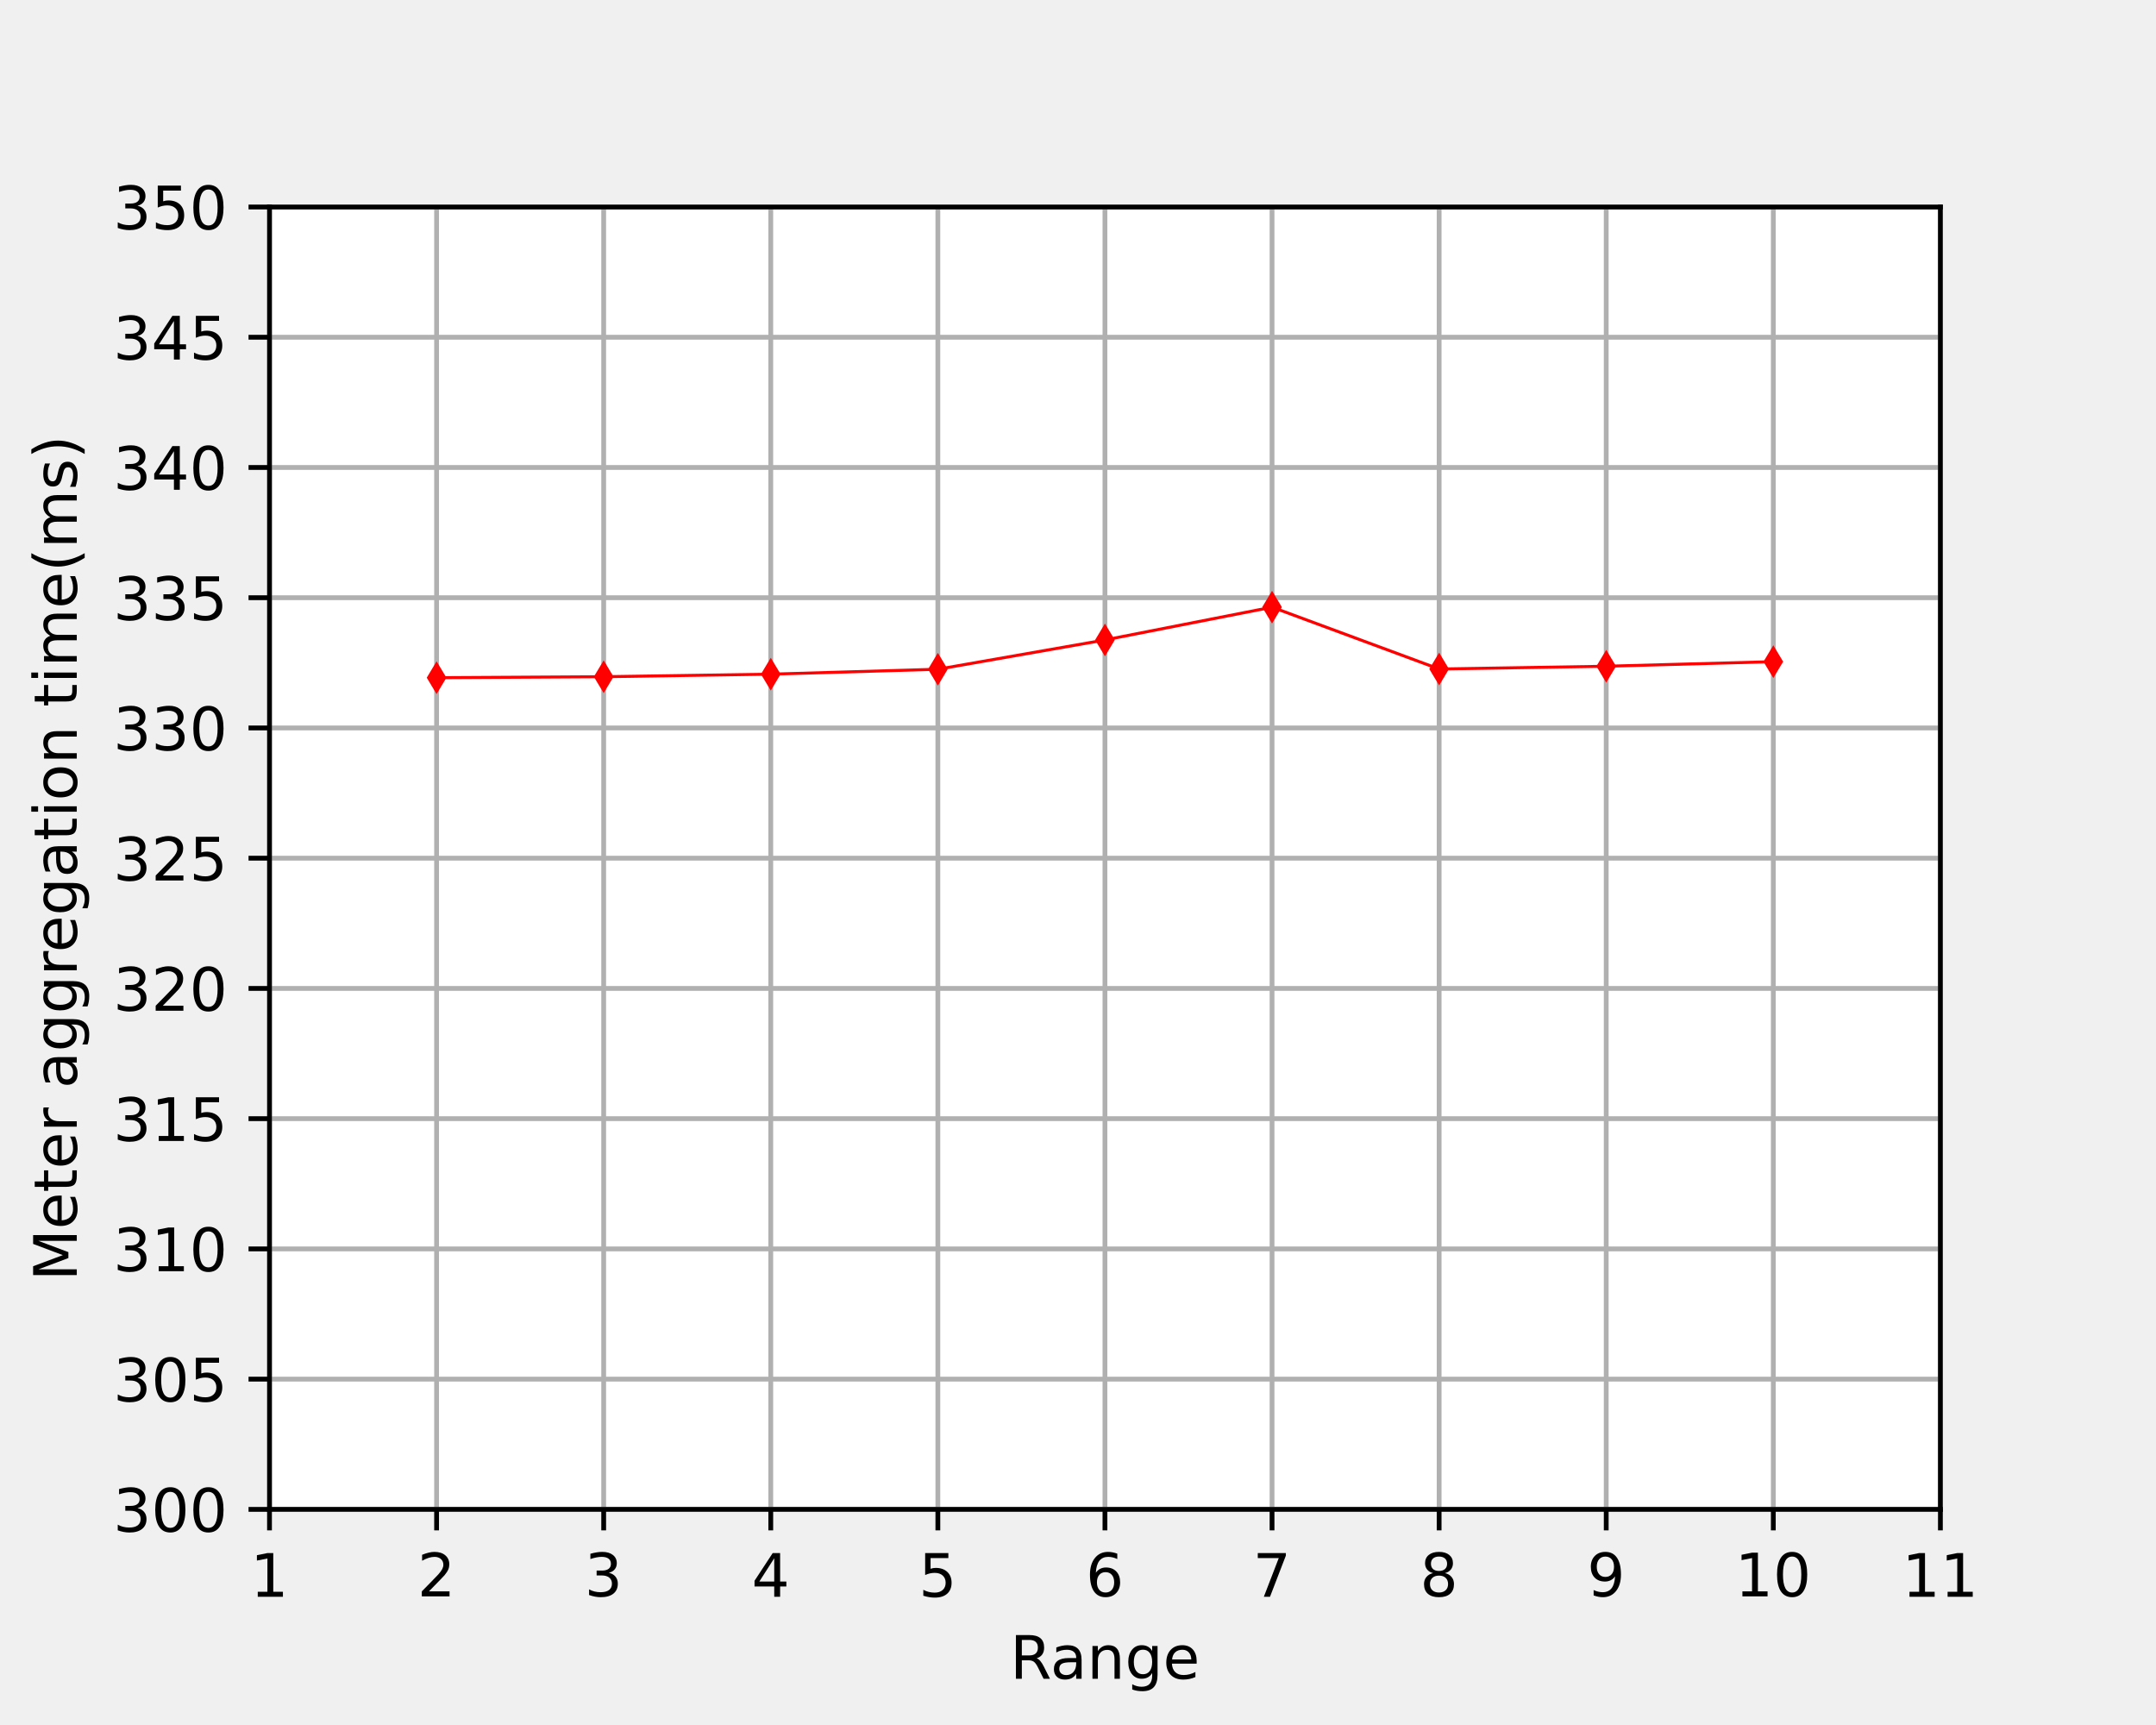
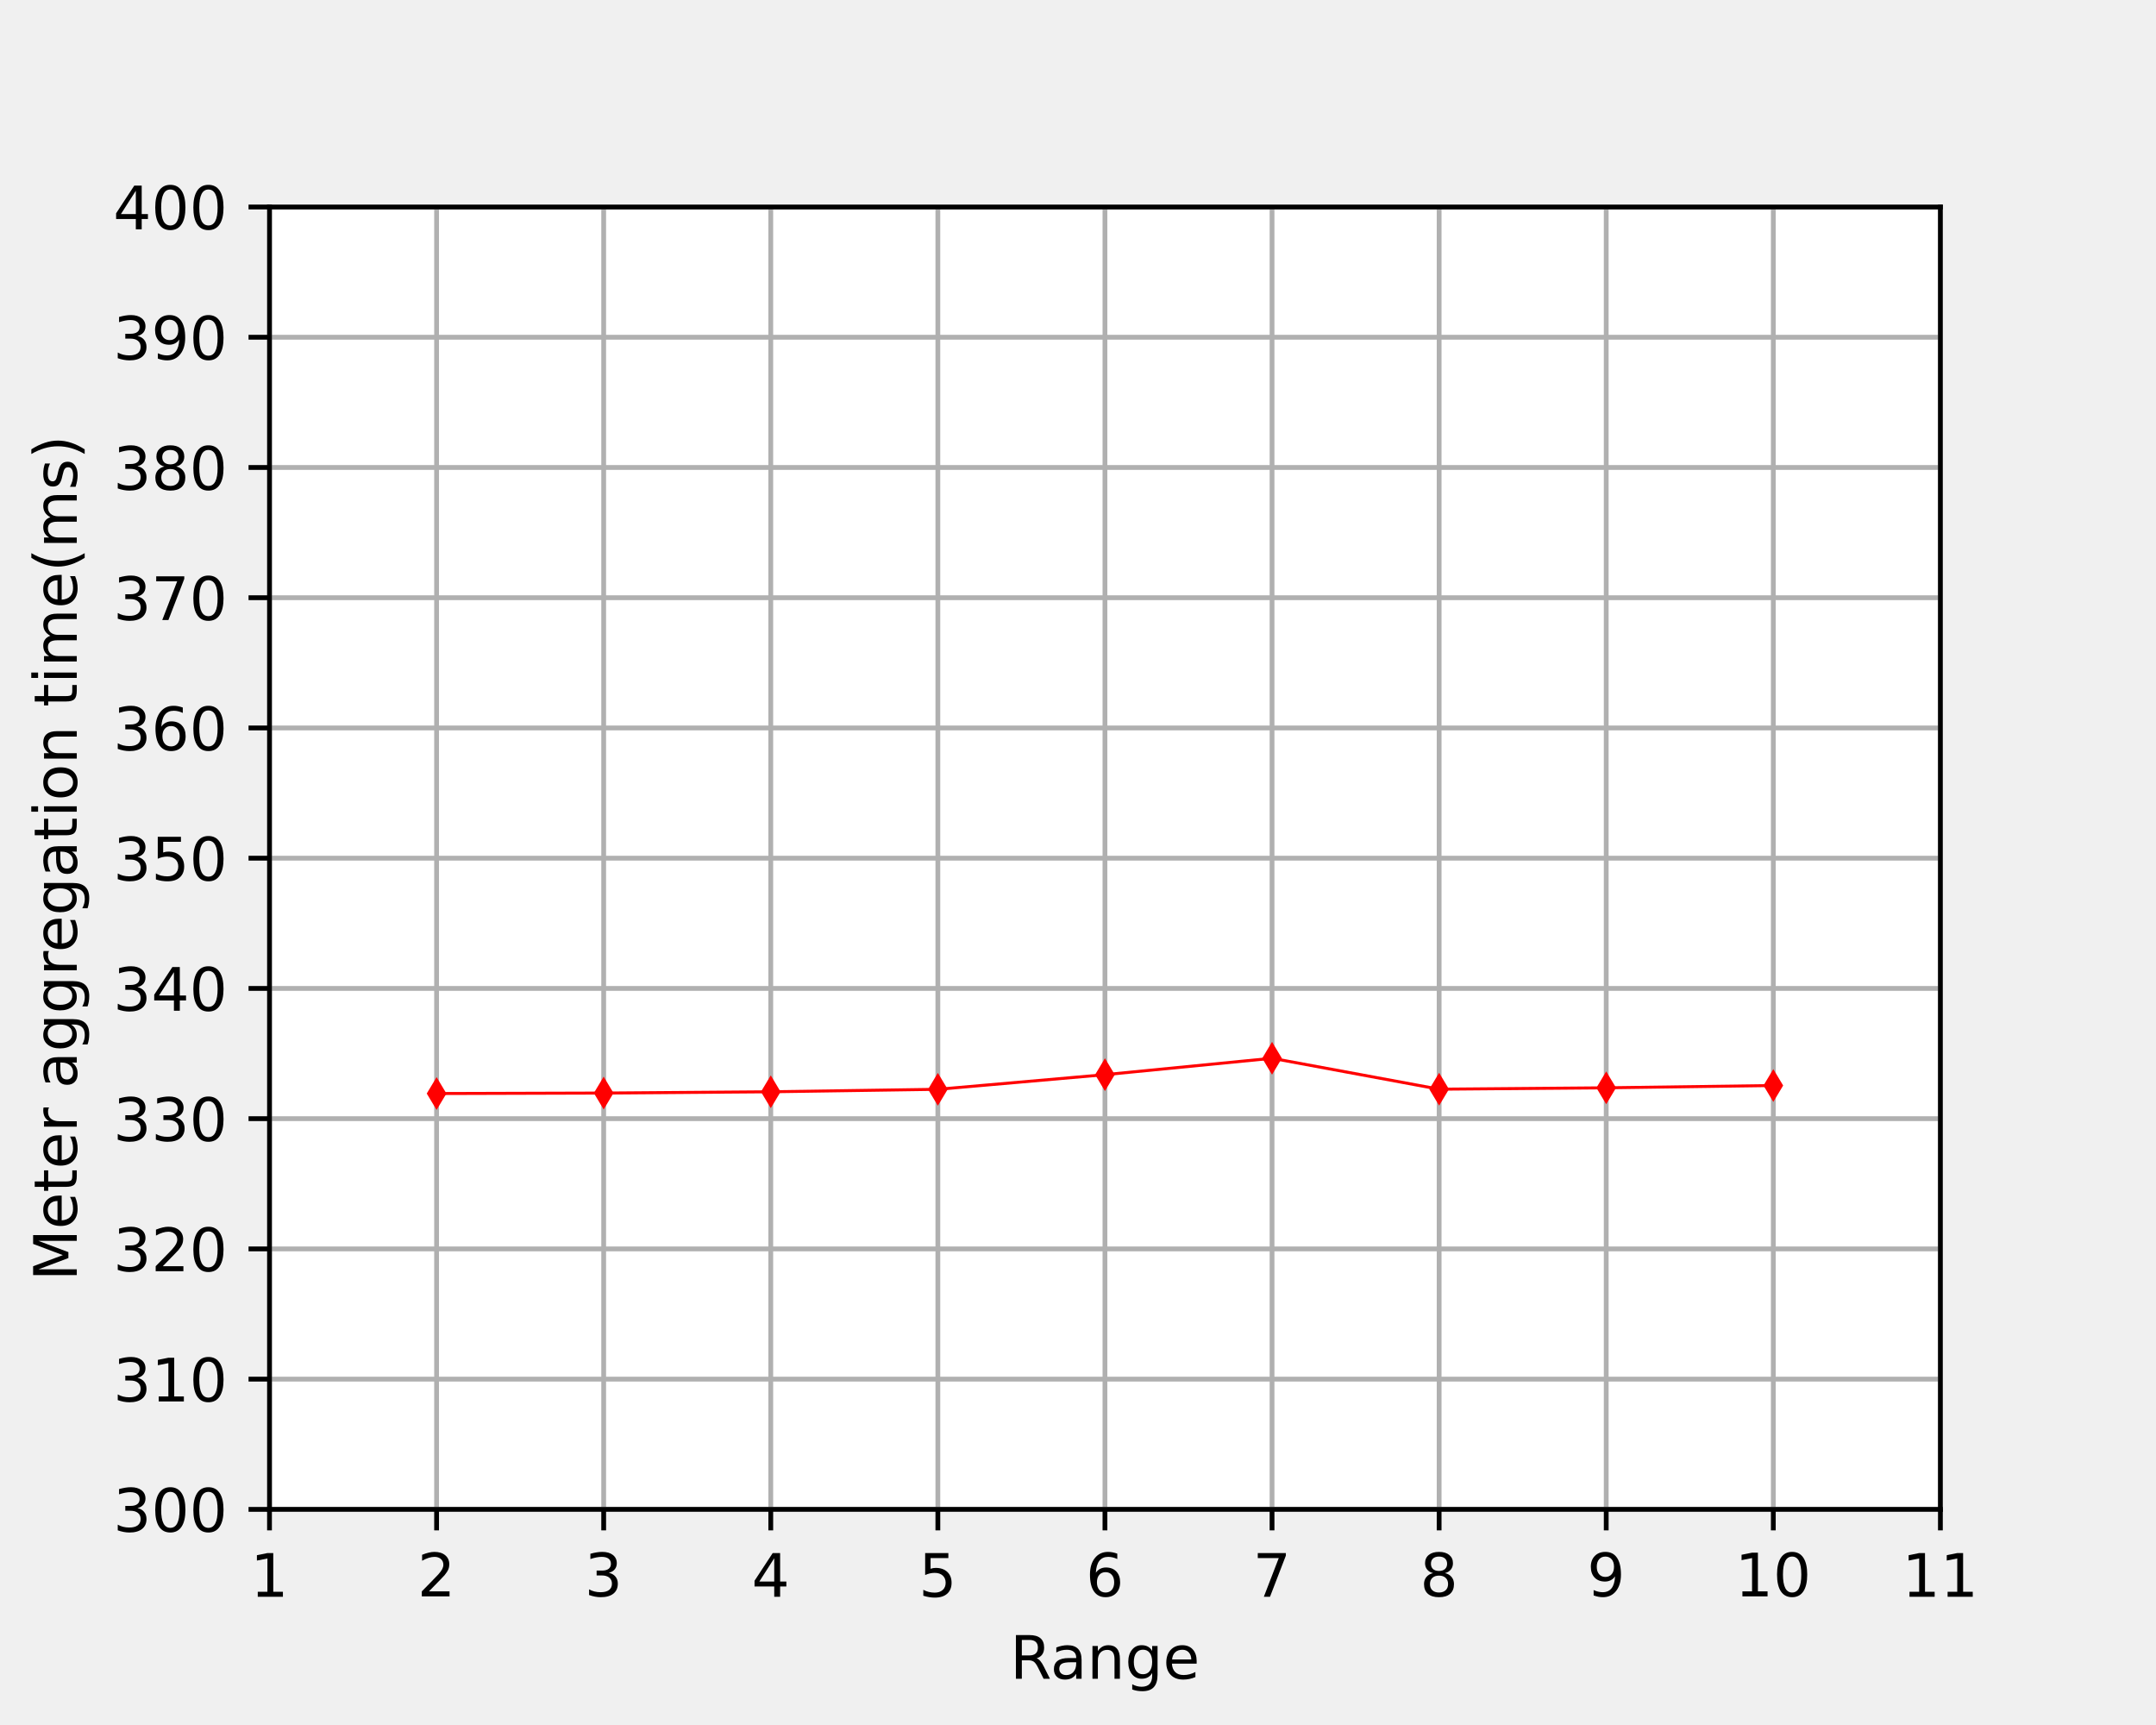
<svg xmlns="http://www.w3.org/2000/svg" xmlns:xlink="http://www.w3.org/1999/xlink" height="288pt" version="1.1" viewBox="0 0 360 288" width="360pt">
  <defs>
    <style type="text/css">*{stroke-linecap:butt;stroke-linejoin:round;}</style>
  </defs>
  <g id="figure_1">
    <g id="patch_1">
      <path d="M 0 288  L 360 288  L 360 0  L 0 0  z " style="fill:none;" />
    </g>
    <g id="axes_1">
      <g id="patch_2">
        <path d="M 45 252  L 324 252  L 324 34.56  L 45 34.56  z " style="fill:#ffffff;" />
      </g>
      <g id="matplotlib.axis_1">
        <g id="xtick_1">
          <g id="line2d_1">
-             <path clip-path="url(#pecd91755e5)" d="M 45 252  L 45 34.56  " style="fill:none;stroke:#b0b0b0;stroke-linecap:square;stroke-width:0.8;" />
+             <path clip-path="url(#pb8ba0fca12)" d="M 45 252  L 45 34.56  " style="fill:none;stroke:#b0b0b0;stroke-linecap:square;stroke-width:0.8;" />
          </g>
          <g id="line2d_2">
            <defs>
-               <path d="M 0 0  L 0 3.5  " id="m12fd5a6b26" style="stroke:#000000;stroke-width:0.8;" />
+               <path d="M 0 0  L 0 3.5  " id="mf89d93a6fb" style="stroke:#000000;stroke-width:0.8;" />
            </defs>
            <g>
-               <use style="stroke:#000000;stroke-width:0.8;" x="45" xlink:href="#m12fd5a6b26" y="252" />
+               <use style="stroke:#000000;stroke-width:0.8;" x="45" xlink:href="#mf89d93a6fb" y="252" />
            </g>
          </g>
          <g id="text_1">
            <g transform="translate(41.8 266.5984)scale(0.1 -0.1)">
              <defs>
                <path d="M 12.406 8.297  L 28.516 8.297  L 28.516 63.922  L 10.984 60.406  L 10.984 69.391  L 28.422 72.906  L 38.281 72.906  L 38.281 8.297  L 54.391 8.297  L 54.391 0  L 12.406 0  z " id="DejaVuSans-49" />
              </defs>
              <use transform="translate(0 0.09375)" xlink:href="#DejaVuSans-49" />
            </g>
          </g>
        </g>
        <g id="xtick_2">
          <g id="line2d_3">
-             <path clip-path="url(#pecd91755e5)" d="M 72.9 252  L 72.9 34.56  " style="fill:none;stroke:#b0b0b0;stroke-linecap:square;stroke-width:0.8;" />
+             <path clip-path="url(#pb8ba0fca12)" d="M 72.9 252  L 72.9 34.56  " style="fill:none;stroke:#b0b0b0;stroke-linecap:square;stroke-width:0.8;" />
          </g>
          <g id="line2d_4">
            <g>
-               <use style="stroke:#000000;stroke-width:0.8;" x="72.9" xlink:href="#m12fd5a6b26" y="252" />
+               <use style="stroke:#000000;stroke-width:0.8;" x="72.9" xlink:href="#mf89d93a6fb" y="252" />
            </g>
          </g>
          <g id="text_2">
            <g transform="translate(69.7 266.5984)scale(0.1 -0.1)">
              <defs>
                <path d="M 19.188 8.297  L 53.609 8.297  L 53.609 0  L 7.328 0  L 7.328 8.297  Q 12.938 14.109 22.625 23.891  Q 32.328 33.688 34.812 36.531  Q 39.547 41.844 41.422 45.531  Q 43.312 49.219 43.312 52.781  Q 43.312 58.594 39.234 62.25  Q 35.156 65.922 28.609 65.922  Q 23.969 65.922 18.812 64.312  Q 13.672 62.703 7.812 59.422  L 7.812 69.391  Q 13.766 71.781 18.938 73  Q 24.125 74.219 28.422 74.219  Q 39.75 74.219 46.484 68.547  Q 53.219 62.891 53.219 53.422  Q 53.219 48.922 51.531 44.891  Q 49.859 40.875 45.406 35.406  Q 44.188 33.984 37.641 27.219  Q 31.109 20.453 19.188 8.297  z " id="DejaVuSans-50" />
              </defs>
              <use transform="translate(0 0.78125)" xlink:href="#DejaVuSans-50" />
            </g>
          </g>
        </g>
        <g id="xtick_3">
          <g id="line2d_5">
-             <path clip-path="url(#pecd91755e5)" d="M 100.8 252  L 100.8 34.56  " style="fill:none;stroke:#b0b0b0;stroke-linecap:square;stroke-width:0.8;" />
+             <path clip-path="url(#pb8ba0fca12)" d="M 100.8 252  L 100.8 34.56  " style="fill:none;stroke:#b0b0b0;stroke-linecap:square;stroke-width:0.8;" />
          </g>
          <g id="line2d_6">
            <g>
-               <use style="stroke:#000000;stroke-width:0.8;" x="100.8" xlink:href="#m12fd5a6b26" y="252" />
+               <use style="stroke:#000000;stroke-width:0.8;" x="100.8" xlink:href="#mf89d93a6fb" y="252" />
            </g>
          </g>
          <g id="text_3">
            <g transform="translate(97.6 266.5984)scale(0.1 -0.1)">
              <defs>
                <path d="M 40.578 39.312  Q 47.656 37.797 51.625 33  Q 55.609 28.219 55.609 21.188  Q 55.609 10.406 48.188 4.484  Q 40.766 -1.422 27.094 -1.422  Q 22.516 -1.422 17.656 -0.516  Q 12.797 0.391 7.625 2.203  L 7.625 11.719  Q 11.719 9.328 16.594 8.109  Q 21.484 6.891 26.812 6.891  Q 36.078 6.891 40.938 10.547  Q 45.797 14.203 45.797 21.188  Q 45.797 27.641 41.281 31.266  Q 36.766 34.906 28.719 34.906  L 20.219 34.906  L 20.219 43.016  L 29.109 43.016  Q 36.375 43.016 40.234 45.922  Q 44.094 48.828 44.094 54.297  Q 44.094 59.906 40.109 62.906  Q 36.141 65.922 28.719 65.922  Q 24.656 65.922 20.016 65.031  Q 15.375 64.156 9.812 62.312  L 9.812 71.094  Q 15.438 72.656 20.344 73.438  Q 25.25 74.219 29.594 74.219  Q 40.828 74.219 47.359 69.109  Q 53.906 64.016 53.906 55.328  Q 53.906 49.266 50.438 45.094  Q 46.969 40.922 40.578 39.312  z " id="DejaVuSans-51" />
              </defs>
              <use transform="translate(0 0.78125)" xlink:href="#DejaVuSans-51" />
            </g>
          </g>
        </g>
        <g id="xtick_4">
          <g id="line2d_7">
-             <path clip-path="url(#pecd91755e5)" d="M 128.7 252  L 128.7 34.56  " style="fill:none;stroke:#b0b0b0;stroke-linecap:square;stroke-width:0.8;" />
+             <path clip-path="url(#pb8ba0fca12)" d="M 128.7 252  L 128.7 34.56  " style="fill:none;stroke:#b0b0b0;stroke-linecap:square;stroke-width:0.8;" />
          </g>
          <g id="line2d_8">
            <g>
-               <use style="stroke:#000000;stroke-width:0.8;" x="128.7" xlink:href="#m12fd5a6b26" y="252" />
+               <use style="stroke:#000000;stroke-width:0.8;" x="128.7" xlink:href="#mf89d93a6fb" y="252" />
            </g>
          </g>
          <g id="text_4">
            <g transform="translate(125.5 266.5984)scale(0.1 -0.1)">
              <defs>
                <path d="M 37.797 64.312  L 12.891 25.391  L 37.797 25.391  z M 35.203 72.906  L 47.609 72.906  L 47.609 25.391  L 58.016 25.391  L 58.016 17.188  L 47.609 17.188  L 47.609 0  L 37.797 0  L 37.797 17.188  L 4.891 17.188  L 4.891 26.703  z " id="DejaVuSans-52" />
              </defs>
              <use transform="translate(0 0.09375)" xlink:href="#DejaVuSans-52" />
            </g>
          </g>
        </g>
        <g id="xtick_5">
          <g id="line2d_9">
-             <path clip-path="url(#pecd91755e5)" d="M 156.6 252  L 156.6 34.56  " style="fill:none;stroke:#b0b0b0;stroke-linecap:square;stroke-width:0.8;" />
+             <path clip-path="url(#pb8ba0fca12)" d="M 156.6 252  L 156.6 34.56  " style="fill:none;stroke:#b0b0b0;stroke-linecap:square;stroke-width:0.8;" />
          </g>
          <g id="line2d_10">
            <g>
-               <use style="stroke:#000000;stroke-width:0.8;" x="156.6" xlink:href="#m12fd5a6b26" y="252" />
+               <use style="stroke:#000000;stroke-width:0.8;" x="156.6" xlink:href="#mf89d93a6fb" y="252" />
            </g>
          </g>
          <g id="text_5">
            <g transform="translate(153.4 266.5984)scale(0.1 -0.1)">
              <defs>
                <path d="M 10.797 72.906  L 49.516 72.906  L 49.516 64.594  L 19.828 64.594  L 19.828 46.734  Q 21.969 47.469 24.109 47.828  Q 26.266 48.188 28.422 48.188  Q 40.625 48.188 47.75 41.5  Q 54.891 34.812 54.891 23.391  Q 54.891 11.625 47.562 5.094  Q 40.234 -1.422 26.906 -1.422  Q 22.312 -1.422 17.547 -0.641  Q 12.797 0.141 7.719 1.703  L 7.719 11.625  Q 12.109 9.234 16.797 8.062  Q 21.484 6.891 26.703 6.891  Q 35.156 6.891 40.078 11.328  Q 45.016 15.766 45.016 23.391  Q 45.016 31 40.078 35.438  Q 35.156 39.891 26.703 39.891  Q 22.75 39.891 18.812 39.016  Q 14.891 38.141 10.797 36.281  z " id="DejaVuSans-53" />
              </defs>
              <use transform="translate(0 0.09375)" xlink:href="#DejaVuSans-53" />
            </g>
          </g>
        </g>
        <g id="xtick_6">
          <g id="line2d_11">
-             <path clip-path="url(#pecd91755e5)" d="M 184.5 252  L 184.5 34.56  " style="fill:none;stroke:#b0b0b0;stroke-linecap:square;stroke-width:0.8;" />
+             <path clip-path="url(#pb8ba0fca12)" d="M 184.5 252  L 184.5 34.56  " style="fill:none;stroke:#b0b0b0;stroke-linecap:square;stroke-width:0.8;" />
          </g>
          <g id="line2d_12">
            <g>
-               <use style="stroke:#000000;stroke-width:0.8;" x="184.5" xlink:href="#m12fd5a6b26" y="252" />
+               <use style="stroke:#000000;stroke-width:0.8;" x="184.5" xlink:href="#mf89d93a6fb" y="252" />
            </g>
          </g>
          <g id="text_6">
            <g transform="translate(181.3 266.5984)scale(0.1 -0.1)">
              <defs>
                <path d="M 33.016 40.375  Q 26.375 40.375 22.484 35.828  Q 18.609 31.297 18.609 23.391  Q 18.609 15.531 22.484 10.953  Q 26.375 6.391 33.016 6.391  Q 39.656 6.391 43.531 10.953  Q 47.406 15.531 47.406 23.391  Q 47.406 31.297 43.531 35.828  Q 39.656 40.375 33.016 40.375  z M 52.594 71.297  L 52.594 62.312  Q 48.875 64.062 45.094 64.984  Q 41.312 65.922 37.594 65.922  Q 27.828 65.922 22.672 59.328  Q 17.531 52.734 16.797 39.406  Q 19.672 43.656 24.016 45.922  Q 28.375 48.188 33.594 48.188  Q 44.578 48.188 50.953 41.516  Q 57.328 34.859 57.328 23.391  Q 57.328 12.156 50.688 5.359  Q 44.047 -1.422 33.016 -1.422  Q 20.359 -1.422 13.672 8.266  Q 6.984 17.969 6.984 36.375  Q 6.984 53.656 15.188 63.938  Q 23.391 74.219 37.203 74.219  Q 40.922 74.219 44.703 73.484  Q 48.484 72.75 52.594 71.297  z " id="DejaVuSans-54" />
              </defs>
              <use transform="translate(0 0.78125)" xlink:href="#DejaVuSans-54" />
            </g>
          </g>
        </g>
        <g id="xtick_7">
          <g id="line2d_13">
-             <path clip-path="url(#pecd91755e5)" d="M 212.4 252  L 212.4 34.56  " style="fill:none;stroke:#b0b0b0;stroke-linecap:square;stroke-width:0.8;" />
+             <path clip-path="url(#pb8ba0fca12)" d="M 212.4 252  L 212.4 34.56  " style="fill:none;stroke:#b0b0b0;stroke-linecap:square;stroke-width:0.8;" />
          </g>
          <g id="line2d_14">
            <g>
-               <use style="stroke:#000000;stroke-width:0.8;" x="212.4" xlink:href="#m12fd5a6b26" y="252" />
+               <use style="stroke:#000000;stroke-width:0.8;" x="212.4" xlink:href="#mf89d93a6fb" y="252" />
            </g>
          </g>
          <g id="text_7">
            <g transform="translate(209.2 266.5984)scale(0.1 -0.1)">
              <defs>
                <path d="M 8.203 72.906  L 55.078 72.906  L 55.078 68.703  L 28.609 0  L 18.312 0  L 43.219 64.594  L 8.203 64.594  z " id="DejaVuSans-55" />
              </defs>
              <use transform="translate(0 0.09375)" xlink:href="#DejaVuSans-55" />
            </g>
          </g>
        </g>
        <g id="xtick_8">
          <g id="line2d_15">
-             <path clip-path="url(#pecd91755e5)" d="M 240.3 252  L 240.3 34.56  " style="fill:none;stroke:#b0b0b0;stroke-linecap:square;stroke-width:0.8;" />
+             <path clip-path="url(#pb8ba0fca12)" d="M 240.3 252  L 240.3 34.56  " style="fill:none;stroke:#b0b0b0;stroke-linecap:square;stroke-width:0.8;" />
          </g>
          <g id="line2d_16">
            <g>
-               <use style="stroke:#000000;stroke-width:0.8;" x="240.3" xlink:href="#m12fd5a6b26" y="252" />
+               <use style="stroke:#000000;stroke-width:0.8;" x="240.3" xlink:href="#mf89d93a6fb" y="252" />
            </g>
          </g>
          <g id="text_8">
            <g transform="translate(237.1 266.5984)scale(0.1 -0.1)">
              <defs>
                <path d="M 31.781 34.625  Q 24.75 34.625 20.719 30.859  Q 16.703 27.094 16.703 20.516  Q 16.703 13.922 20.719 10.156  Q 24.75 6.391 31.781 6.391  Q 38.812 6.391 42.859 10.172  Q 46.922 13.969 46.922 20.516  Q 46.922 27.094 42.891 30.859  Q 38.875 34.625 31.781 34.625  z M 21.922 38.812  Q 15.578 40.375 12.031 44.719  Q 8.5 49.078 8.5 55.328  Q 8.5 64.062 14.719 69.141  Q 20.953 74.219 31.781 74.219  Q 42.672 74.219 48.875 69.141  Q 55.078 64.062 55.078 55.328  Q 55.078 49.078 51.531 44.719  Q 48 40.375 41.703 38.812  Q 48.828 37.156 52.797 32.312  Q 56.781 27.484 56.781 20.516  Q 56.781 9.906 50.312 4.234  Q 43.844 -1.422 31.781 -1.422  Q 19.734 -1.422 13.25 4.234  Q 6.781 9.906 6.781 20.516  Q 6.781 27.484 10.781 32.312  Q 14.797 37.156 21.922 38.812  z M 18.312 54.391  Q 18.312 48.734 21.844 45.562  Q 25.391 42.391 31.781 42.391  Q 38.141 42.391 41.719 45.562  Q 45.312 48.734 45.312 54.391  Q 45.312 60.062 41.719 63.234  Q 38.141 66.406 31.781 66.406  Q 25.391 66.406 21.844 63.234  Q 18.312 60.062 18.312 54.391  z " id="DejaVuSans-56" />
              </defs>
              <use transform="translate(0 0.78125)" xlink:href="#DejaVuSans-56" />
            </g>
          </g>
        </g>
        <g id="xtick_9">
          <g id="line2d_17">
-             <path clip-path="url(#pecd91755e5)" d="M 268.2 252  L 268.2 34.56  " style="fill:none;stroke:#b0b0b0;stroke-linecap:square;stroke-width:0.8;" />
+             <path clip-path="url(#pb8ba0fca12)" d="M 268.2 252  L 268.2 34.56  " style="fill:none;stroke:#b0b0b0;stroke-linecap:square;stroke-width:0.8;" />
          </g>
          <g id="line2d_18">
            <g>
-               <use style="stroke:#000000;stroke-width:0.8;" x="268.2" xlink:href="#m12fd5a6b26" y="252" />
+               <use style="stroke:#000000;stroke-width:0.8;" x="268.2" xlink:href="#mf89d93a6fb" y="252" />
            </g>
          </g>
          <g id="text_9">
            <g transform="translate(265 266.5984)scale(0.1 -0.1)">
              <defs>
                <path d="M 10.984 1.516  L 10.984 10.5  Q 14.703 8.734 18.5 7.812  Q 22.312 6.891 25.984 6.891  Q 35.75 6.891 40.891 13.453  Q 46.047 20.016 46.781 33.406  Q 43.953 29.203 39.594 26.953  Q 35.25 24.703 29.984 24.703  Q 19.047 24.703 12.672 31.312  Q 6.297 37.938 6.297 49.422  Q 6.297 60.641 12.938 67.422  Q 19.578 74.219 30.609 74.219  Q 43.266 74.219 49.922 64.516  Q 56.594 54.828 56.594 36.375  Q 56.594 19.141 48.406 8.859  Q 40.234 -1.422 26.422 -1.422  Q 22.703 -1.422 18.891 -0.688  Q 15.094 0.047 10.984 1.516  z M 30.609 32.422  Q 37.25 32.422 41.125 36.953  Q 45.016 41.5 45.016 49.422  Q 45.016 57.281 41.125 61.844  Q 37.25 66.406 30.609 66.406  Q 23.969 66.406 20.094 61.844  Q 16.219 57.281 16.219 49.422  Q 16.219 41.5 20.094 36.953  Q 23.969 32.422 30.609 32.422  z " id="DejaVuSans-57" />
              </defs>
              <use transform="translate(0 0.78125)" xlink:href="#DejaVuSans-57" />
            </g>
          </g>
        </g>
        <g id="xtick_10">
          <g id="line2d_19">
-             <path clip-path="url(#pecd91755e5)" d="M 296.1 252  L 296.1 34.56  " style="fill:none;stroke:#b0b0b0;stroke-linecap:square;stroke-width:0.8;" />
+             <path clip-path="url(#pb8ba0fca12)" d="M 296.1 252  L 296.1 34.56  " style="fill:none;stroke:#b0b0b0;stroke-linecap:square;stroke-width:0.8;" />
          </g>
          <g id="line2d_20">
            <g>
-               <use style="stroke:#000000;stroke-width:0.8;" x="296.1" xlink:href="#m12fd5a6b26" y="252" />
+               <use style="stroke:#000000;stroke-width:0.8;" x="296.1" xlink:href="#mf89d93a6fb" y="252" />
            </g>
          </g>
          <g id="text_10">
            <g transform="translate(289.7 266.5984)scale(0.1 -0.1)">
              <defs>
                <path d="M 31.781 66.406  Q 24.172 66.406 20.328 58.906  Q 16.5 51.422 16.5 36.375  Q 16.5 21.391 20.328 13.891  Q 24.172 6.391 31.781 6.391  Q 39.453 6.391 43.281 13.891  Q 47.125 21.391 47.125 36.375  Q 47.125 51.422 43.281 58.906  Q 39.453 66.406 31.781 66.406  z M 31.781 74.219  Q 44.047 74.219 50.516 64.516  Q 56.984 54.828 56.984 36.375  Q 56.984 17.969 50.516 8.266  Q 44.047 -1.422 31.781 -1.422  Q 19.531 -1.422 13.062 8.266  Q 6.594 17.969 6.594 36.375  Q 6.594 54.828 13.062 64.516  Q 19.531 74.219 31.781 74.219  z " id="DejaVuSans-48" />
              </defs>
              <use transform="translate(0 0.78125)" xlink:href="#DejaVuSans-49" />
              <use transform="translate(63.62305 0.78125)" xlink:href="#DejaVuSans-48" />
            </g>
          </g>
        </g>
        <g id="xtick_11">
          <g id="line2d_21">
-             <path clip-path="url(#pecd91755e5)" d="M 324 252  L 324 34.56  " style="fill:none;stroke:#b0b0b0;stroke-linecap:square;stroke-width:0.8;" />
+             <path clip-path="url(#pb8ba0fca12)" d="M 324 252  L 324 34.56  " style="fill:none;stroke:#b0b0b0;stroke-linecap:square;stroke-width:0.8;" />
          </g>
          <g id="line2d_22">
            <g>
-               <use style="stroke:#000000;stroke-width:0.8;" x="324" xlink:href="#m12fd5a6b26" y="252" />
+               <use style="stroke:#000000;stroke-width:0.8;" x="324" xlink:href="#mf89d93a6fb" y="252" />
            </g>
          </g>
          <g id="text_11">
            <g transform="translate(317.6 266.5984)scale(0.1 -0.1)">
              <use transform="translate(0 0.09375)" xlink:href="#DejaVuSans-49" />
              <use transform="translate(63.62305 0.09375)" xlink:href="#DejaVuSans-49" />
            </g>
          </g>
        </g>
        <g id="text_12">
          <g transform="translate(168.6547 280.2766)scale(0.1 -0.1)">
            <defs>
              <path d="M 44.391 34.188  Q 47.562 33.109 50.562 29.594  Q 53.562 26.078 56.594 19.922  L 66.609 0  L 56 0  L 46.688 18.703  Q 43.062 26.031 39.672 28.422  Q 36.281 30.812 30.422 30.812  L 19.672 30.812  L 19.672 0  L 9.812 0  L 9.812 72.906  L 32.078 72.906  Q 44.578 72.906 50.734 67.672  Q 56.891 62.453 56.891 51.906  Q 56.891 45.016 53.688 40.469  Q 50.484 35.938 44.391 34.188  z M 19.672 64.797  L 19.672 38.922  L 32.078 38.922  Q 39.203 38.922 42.844 42.219  Q 46.484 45.516 46.484 51.906  Q 46.484 58.297 42.844 61.547  Q 39.203 64.797 32.078 64.797  z " id="DejaVuSans-82" />
              <path d="M 34.281 27.484  Q 23.391 27.484 19.188 25  Q 14.984 22.516 14.984 16.5  Q 14.984 11.719 18.141 8.906  Q 21.297 6.109 26.703 6.109  Q 34.188 6.109 38.703 11.406  Q 43.219 16.703 43.219 25.484  L 43.219 27.484  z M 52.203 31.203  L 52.203 0  L 43.219 0  L 43.219 8.297  Q 40.141 3.328 35.547 0.953  Q 30.953 -1.422 24.312 -1.422  Q 15.922 -1.422 10.953 3.297  Q 6 8.016 6 15.922  Q 6 25.141 12.172 29.828  Q 18.359 34.516 30.609 34.516  L 43.219 34.516  L 43.219 35.406  Q 43.219 41.609 39.141 45  Q 35.062 48.391 27.688 48.391  Q 23 48.391 18.547 47.266  Q 14.109 46.141 10.016 43.891  L 10.016 52.203  Q 14.938 54.109 19.578 55.047  Q 24.219 56 28.609 56  Q 40.484 56 46.344 49.844  Q 52.203 43.703 52.203 31.203  z " id="DejaVuSans-97" />
              <path d="M 54.891 33.016  L 54.891 0  L 45.906 0  L 45.906 32.719  Q 45.906 40.484 42.875 44.328  Q 39.844 48.188 33.797 48.188  Q 26.516 48.188 22.312 43.547  Q 18.109 38.922 18.109 30.906  L 18.109 0  L 9.078 0  L 9.078 54.688  L 18.109 54.688  L 18.109 46.188  Q 21.344 51.125 25.703 53.562  Q 30.078 56 35.797 56  Q 45.219 56 50.047 50.172  Q 54.891 44.344 54.891 33.016  z " id="DejaVuSans-110" />
              <path d="M 45.406 27.984  Q 45.406 37.75 41.375 43.109  Q 37.359 48.484 30.078 48.484  Q 22.859 48.484 18.828 43.109  Q 14.797 37.75 14.797 27.984  Q 14.797 18.266 18.828 12.891  Q 22.859 7.516 30.078 7.516  Q 37.359 7.516 41.375 12.891  Q 45.406 18.266 45.406 27.984  z M 54.391 6.781  Q 54.391 -7.172 48.188 -13.984  Q 42 -20.797 29.203 -20.797  Q 24.469 -20.797 20.266 -20.094  Q 16.062 -19.391 12.109 -17.922  L 12.109 -9.188  Q 16.062 -11.328 19.922 -12.344  Q 23.781 -13.375 27.781 -13.375  Q 36.625 -13.375 41.016 -8.766  Q 45.406 -4.156 45.406 5.172  L 45.406 9.625  Q 42.625 4.781 38.281 2.391  Q 33.938 0 27.875 0  Q 17.828 0 11.672 7.656  Q 5.516 15.328 5.516 27.984  Q 5.516 40.672 11.672 48.328  Q 17.828 56 27.875 56  Q 33.938 56 38.281 53.609  Q 42.625 51.219 45.406 46.391  L 45.406 54.688  L 54.391 54.688  z " id="DejaVuSans-103" />
              <path d="M 56.203 29.594  L 56.203 25.203  L 14.891 25.203  Q 15.484 15.922 20.484 11.062  Q 25.484 6.203 34.422 6.203  Q 39.594 6.203 44.453 7.469  Q 49.312 8.734 54.109 11.281  L 54.109 2.781  Q 49.266 0.734 44.188 -0.344  Q 39.109 -1.422 33.891 -1.422  Q 20.797 -1.422 13.156 6.188  Q 5.516 13.812 5.516 26.812  Q 5.516 40.234 12.766 48.109  Q 20.016 56 32.328 56  Q 43.359 56 49.781 48.891  Q 56.203 41.797 56.203 29.594  z M 47.219 32.234  Q 47.125 39.594 43.094 43.984  Q 39.062 48.391 32.422 48.391  Q 24.906 48.391 20.391 44.141  Q 15.875 39.891 15.188 32.172  z " id="DejaVuSans-101" />
            </defs>
            <use xlink:href="#DejaVuSans-82" />
            <use x="67.232" xlink:href="#DejaVuSans-97" />
            <use x="128.512" xlink:href="#DejaVuSans-110" />
            <use x="191.891" xlink:href="#DejaVuSans-103" />
            <use x="255.367" xlink:href="#DejaVuSans-101" />
          </g>
        </g>
      </g>
      <g id="matplotlib.axis_2">
        <g id="ytick_1">
          <g id="line2d_23">
-             <path clip-path="url(#pecd91755e5)" d="M 45 252  L 324 252  " style="fill:none;stroke:#b0b0b0;stroke-linecap:square;stroke-width:0.8;" />
+             <path clip-path="url(#pb8ba0fca12)" d="M 45 252  L 324 252  " style="fill:none;stroke:#b0b0b0;stroke-linecap:square;stroke-width:0.8;" />
          </g>
          <g id="line2d_24">
            <defs>
-               <path d="M 0 0  L -3.5 0  " id="m7ffae73080" style="stroke:#000000;stroke-width:0.8;" />
+               <path d="M 0 0  L -3.5 0  " id="m86ccbff58d" style="stroke:#000000;stroke-width:0.8;" />
            </defs>
            <g>
-               <use style="stroke:#000000;stroke-width:0.8;" x="45" xlink:href="#m7ffae73080" y="252" />
+               <use style="stroke:#000000;stroke-width:0.8;" x="45" xlink:href="#m86ccbff58d" y="252" />
            </g>
          </g>
          <g id="text_13">
            <g transform="translate(18.9 255.7992)scale(0.1 -0.1)">
              <use transform="translate(0 0.78125)" xlink:href="#DejaVuSans-51" />
              <use transform="translate(63.62305 0.78125)" xlink:href="#DejaVuSans-48" />
              <use transform="translate(127.2461 0.78125)" xlink:href="#DejaVuSans-48" />
            </g>
          </g>
        </g>
        <g id="ytick_2">
          <g id="line2d_25">
-             <path clip-path="url(#pecd91755e5)" d="M 45 230.256  L 324 230.256  " style="fill:none;stroke:#b0b0b0;stroke-linecap:square;stroke-width:0.8;" />
+             <path clip-path="url(#pb8ba0fca12)" d="M 45 230.256  L 324 230.256  " style="fill:none;stroke:#b0b0b0;stroke-linecap:square;stroke-width:0.8;" />
          </g>
          <g id="line2d_26">
            <g>
-               <use style="stroke:#000000;stroke-width:0.8;" x="45" xlink:href="#m7ffae73080" y="230.256" />
+               <use style="stroke:#000000;stroke-width:0.8;" x="45" xlink:href="#m86ccbff58d" y="230.256" />
            </g>
          </g>
          <g id="text_14">
            <g transform="translate(18.9 234.0552)scale(0.1 -0.1)">
              <use transform="translate(0 0.78125)" xlink:href="#DejaVuSans-51" />
-               <use transform="translate(63.62305 0.78125)" xlink:href="#DejaVuSans-48" />
-               <use transform="translate(127.2461 0.78125)" xlink:href="#DejaVuSans-53" />
+               <use transform="translate(63.62305 0.78125)" xlink:href="#DejaVuSans-49" />
+               <use transform="translate(127.2461 0.78125)" xlink:href="#DejaVuSans-48" />
            </g>
          </g>
        </g>
        <g id="ytick_3">
          <g id="line2d_27">
-             <path clip-path="url(#pecd91755e5)" d="M 45 208.512  L 324 208.512  " style="fill:none;stroke:#b0b0b0;stroke-linecap:square;stroke-width:0.8;" />
+             <path clip-path="url(#pb8ba0fca12)" d="M 45 208.512  L 324 208.512  " style="fill:none;stroke:#b0b0b0;stroke-linecap:square;stroke-width:0.8;" />
          </g>
          <g id="line2d_28">
            <g>
-               <use style="stroke:#000000;stroke-width:0.8;" x="45" xlink:href="#m7ffae73080" y="208.512" />
+               <use style="stroke:#000000;stroke-width:0.8;" x="45" xlink:href="#m86ccbff58d" y="208.512" />
            </g>
          </g>
          <g id="text_15">
            <g transform="translate(18.9 212.3112)scale(0.1 -0.1)">
              <use transform="translate(0 0.78125)" xlink:href="#DejaVuSans-51" />
-               <use transform="translate(63.62305 0.78125)" xlink:href="#DejaVuSans-49" />
+               <use transform="translate(63.62305 0.78125)" xlink:href="#DejaVuSans-50" />
              <use transform="translate(127.2461 0.78125)" xlink:href="#DejaVuSans-48" />
            </g>
          </g>
        </g>
        <g id="ytick_4">
          <g id="line2d_29">
-             <path clip-path="url(#pecd91755e5)" d="M 45 186.768  L 324 186.768  " style="fill:none;stroke:#b0b0b0;stroke-linecap:square;stroke-width:0.8;" />
+             <path clip-path="url(#pb8ba0fca12)" d="M 45 186.768  L 324 186.768  " style="fill:none;stroke:#b0b0b0;stroke-linecap:square;stroke-width:0.8;" />
          </g>
          <g id="line2d_30">
            <g>
-               <use style="stroke:#000000;stroke-width:0.8;" x="45" xlink:href="#m7ffae73080" y="186.768" />
+               <use style="stroke:#000000;stroke-width:0.8;" x="45" xlink:href="#m86ccbff58d" y="186.768" />
            </g>
          </g>
          <g id="text_16">
            <g transform="translate(18.9 190.5672)scale(0.1 -0.1)">
              <use transform="translate(0 0.78125)" xlink:href="#DejaVuSans-51" />
-               <use transform="translate(63.62305 0.78125)" xlink:href="#DejaVuSans-49" />
-               <use transform="translate(127.2461 0.78125)" xlink:href="#DejaVuSans-53" />
+               <use transform="translate(63.62305 0.78125)" xlink:href="#DejaVuSans-51" />
+               <use transform="translate(127.2461 0.78125)" xlink:href="#DejaVuSans-48" />
            </g>
          </g>
        </g>
        <g id="ytick_5">
          <g id="line2d_31">
-             <path clip-path="url(#pecd91755e5)" d="M 45 165.024  L 324 165.024  " style="fill:none;stroke:#b0b0b0;stroke-linecap:square;stroke-width:0.8;" />
+             <path clip-path="url(#pb8ba0fca12)" d="M 45 165.024  L 324 165.024  " style="fill:none;stroke:#b0b0b0;stroke-linecap:square;stroke-width:0.8;" />
          </g>
          <g id="line2d_32">
            <g>
-               <use style="stroke:#000000;stroke-width:0.8;" x="45" xlink:href="#m7ffae73080" y="165.024" />
+               <use style="stroke:#000000;stroke-width:0.8;" x="45" xlink:href="#m86ccbff58d" y="165.024" />
            </g>
          </g>
          <g id="text_17">
            <g transform="translate(18.9 168.8232)scale(0.1 -0.1)">
              <use transform="translate(0 0.78125)" xlink:href="#DejaVuSans-51" />
-               <use transform="translate(63.62305 0.78125)" xlink:href="#DejaVuSans-50" />
+               <use transform="translate(63.62305 0.78125)" xlink:href="#DejaVuSans-52" />
              <use transform="translate(127.2461 0.78125)" xlink:href="#DejaVuSans-48" />
            </g>
          </g>
        </g>
        <g id="ytick_6">
          <g id="line2d_33">
-             <path clip-path="url(#pecd91755e5)" d="M 45 143.28  L 324 143.28  " style="fill:none;stroke:#b0b0b0;stroke-linecap:square;stroke-width:0.8;" />
+             <path clip-path="url(#pb8ba0fca12)" d="M 45 143.28  L 324 143.28  " style="fill:none;stroke:#b0b0b0;stroke-linecap:square;stroke-width:0.8;" />
          </g>
          <g id="line2d_34">
            <g>
-               <use style="stroke:#000000;stroke-width:0.8;" x="45" xlink:href="#m7ffae73080" y="143.28" />
+               <use style="stroke:#000000;stroke-width:0.8;" x="45" xlink:href="#m86ccbff58d" y="143.28" />
            </g>
          </g>
          <g id="text_18">
            <g transform="translate(18.9 147.0792)scale(0.1 -0.1)">
              <use transform="translate(0 0.78125)" xlink:href="#DejaVuSans-51" />
-               <use transform="translate(63.62305 0.78125)" xlink:href="#DejaVuSans-50" />
-               <use transform="translate(127.2461 0.78125)" xlink:href="#DejaVuSans-53" />
+               <use transform="translate(63.62305 0.78125)" xlink:href="#DejaVuSans-53" />
+               <use transform="translate(127.2461 0.78125)" xlink:href="#DejaVuSans-48" />
            </g>
          </g>
        </g>
        <g id="ytick_7">
          <g id="line2d_35">
-             <path clip-path="url(#pecd91755e5)" d="M 45 121.536  L 324 121.536  " style="fill:none;stroke:#b0b0b0;stroke-linecap:square;stroke-width:0.8;" />
+             <path clip-path="url(#pb8ba0fca12)" d="M 45 121.536  L 324 121.536  " style="fill:none;stroke:#b0b0b0;stroke-linecap:square;stroke-width:0.8;" />
          </g>
          <g id="line2d_36">
            <g>
-               <use style="stroke:#000000;stroke-width:0.8;" x="45" xlink:href="#m7ffae73080" y="121.536" />
+               <use style="stroke:#000000;stroke-width:0.8;" x="45" xlink:href="#m86ccbff58d" y="121.536" />
            </g>
          </g>
          <g id="text_19">
            <g transform="translate(18.9 125.3352)scale(0.1 -0.1)">
              <use transform="translate(0 0.78125)" xlink:href="#DejaVuSans-51" />
-               <use transform="translate(63.62305 0.78125)" xlink:href="#DejaVuSans-51" />
+               <use transform="translate(63.62305 0.78125)" xlink:href="#DejaVuSans-54" />
              <use transform="translate(127.2461 0.78125)" xlink:href="#DejaVuSans-48" />
            </g>
          </g>
        </g>
        <g id="ytick_8">
          <g id="line2d_37">
-             <path clip-path="url(#pecd91755e5)" d="M 45 99.792  L 324 99.792  " style="fill:none;stroke:#b0b0b0;stroke-linecap:square;stroke-width:0.8;" />
+             <path clip-path="url(#pb8ba0fca12)" d="M 45 99.792  L 324 99.792  " style="fill:none;stroke:#b0b0b0;stroke-linecap:square;stroke-width:0.8;" />
          </g>
          <g id="line2d_38">
            <g>
-               <use style="stroke:#000000;stroke-width:0.8;" x="45" xlink:href="#m7ffae73080" y="99.792" />
+               <use style="stroke:#000000;stroke-width:0.8;" x="45" xlink:href="#m86ccbff58d" y="99.792" />
            </g>
          </g>
          <g id="text_20">
            <g transform="translate(18.9 103.5912)scale(0.1 -0.1)">
              <use transform="translate(0 0.78125)" xlink:href="#DejaVuSans-51" />
-               <use transform="translate(63.62305 0.78125)" xlink:href="#DejaVuSans-51" />
-               <use transform="translate(127.2461 0.78125)" xlink:href="#DejaVuSans-53" />
+               <use transform="translate(63.62305 0.78125)" xlink:href="#DejaVuSans-55" />
+               <use transform="translate(127.2461 0.78125)" xlink:href="#DejaVuSans-48" />
            </g>
          </g>
        </g>
        <g id="ytick_9">
          <g id="line2d_39">
-             <path clip-path="url(#pecd91755e5)" d="M 45 78.048  L 324 78.048  " style="fill:none;stroke:#b0b0b0;stroke-linecap:square;stroke-width:0.8;" />
+             <path clip-path="url(#pb8ba0fca12)" d="M 45 78.048  L 324 78.048  " style="fill:none;stroke:#b0b0b0;stroke-linecap:square;stroke-width:0.8;" />
          </g>
          <g id="line2d_40">
            <g>
-               <use style="stroke:#000000;stroke-width:0.8;" x="45" xlink:href="#m7ffae73080" y="78.048" />
+               <use style="stroke:#000000;stroke-width:0.8;" x="45" xlink:href="#m86ccbff58d" y="78.048" />
            </g>
          </g>
          <g id="text_21">
            <g transform="translate(18.9 81.84722)scale(0.1 -0.1)">
              <use transform="translate(0 0.78125)" xlink:href="#DejaVuSans-51" />
-               <use transform="translate(63.62305 0.78125)" xlink:href="#DejaVuSans-52" />
+               <use transform="translate(63.62305 0.78125)" xlink:href="#DejaVuSans-56" />
              <use transform="translate(127.2461 0.78125)" xlink:href="#DejaVuSans-48" />
            </g>
          </g>
        </g>
        <g id="ytick_10">
          <g id="line2d_41">
-             <path clip-path="url(#pecd91755e5)" d="M 45 56.304  L 324 56.304  " style="fill:none;stroke:#b0b0b0;stroke-linecap:square;stroke-width:0.8;" />
+             <path clip-path="url(#pb8ba0fca12)" d="M 45 56.304  L 324 56.304  " style="fill:none;stroke:#b0b0b0;stroke-linecap:square;stroke-width:0.8;" />
          </g>
          <g id="line2d_42">
            <g>
-               <use style="stroke:#000000;stroke-width:0.8;" x="45" xlink:href="#m7ffae73080" y="56.304" />
+               <use style="stroke:#000000;stroke-width:0.8;" x="45" xlink:href="#m86ccbff58d" y="56.304" />
            </g>
          </g>
          <g id="text_22">
            <g transform="translate(18.9 60.10322)scale(0.1 -0.1)">
              <use transform="translate(0 0.78125)" xlink:href="#DejaVuSans-51" />
-               <use transform="translate(63.62305 0.78125)" xlink:href="#DejaVuSans-52" />
-               <use transform="translate(127.2461 0.78125)" xlink:href="#DejaVuSans-53" />
+               <use transform="translate(63.62305 0.78125)" xlink:href="#DejaVuSans-57" />
+               <use transform="translate(127.2461 0.78125)" xlink:href="#DejaVuSans-48" />
            </g>
          </g>
        </g>
        <g id="ytick_11">
          <g id="line2d_43">
-             <path clip-path="url(#pecd91755e5)" d="M 45 34.56  L 324 34.56  " style="fill:none;stroke:#b0b0b0;stroke-linecap:square;stroke-width:0.8;" />
+             <path clip-path="url(#pb8ba0fca12)" d="M 45 34.56  L 324 34.56  " style="fill:none;stroke:#b0b0b0;stroke-linecap:square;stroke-width:0.8;" />
          </g>
          <g id="line2d_44">
            <g>
-               <use style="stroke:#000000;stroke-width:0.8;" x="45" xlink:href="#m7ffae73080" y="34.56" />
+               <use style="stroke:#000000;stroke-width:0.8;" x="45" xlink:href="#m86ccbff58d" y="34.56" />
            </g>
          </g>
          <g id="text_23">
            <g transform="translate(18.9 38.35922)scale(0.1 -0.1)">
-               <use transform="translate(0 0.78125)" xlink:href="#DejaVuSans-51" />
-               <use transform="translate(63.62305 0.78125)" xlink:href="#DejaVuSans-53" />
+               <use transform="translate(0 0.78125)" xlink:href="#DejaVuSans-52" />
+               <use transform="translate(63.62305 0.78125)" xlink:href="#DejaVuSans-48" />
              <use transform="translate(127.2461 0.78125)" xlink:href="#DejaVuSans-48" />
            </g>
          </g>
        </g>
        <g id="text_24">
          <g transform="translate(12.82031 213.8613)rotate(-90)scale(0.1 -0.1)">
            <defs>
              <path d="M 9.812 72.906  L 24.516 72.906  L 43.109 23.297  L 61.812 72.906  L 76.516 72.906  L 76.516 0  L 66.891 0  L 66.891 64.016  L 48.094 14.016  L 38.188 14.016  L 19.391 64.016  L 19.391 0  L 9.812 0  z " id="DejaVuSans-77" />
              <path d="M 18.312 70.219  L 18.312 54.688  L 36.812 54.688  L 36.812 47.703  L 18.312 47.703  L 18.312 18.016  Q 18.312 11.328 20.141 9.422  Q 21.969 7.516 27.594 7.516  L 36.812 7.516  L 36.812 0  L 27.594 0  Q 17.188 0 13.234 3.875  Q 9.281 7.766 9.281 18.016  L 9.281 47.703  L 2.688 47.703  L 2.688 54.688  L 9.281 54.688  L 9.281 70.219  z " id="DejaVuSans-116" />
              <path d="M 41.109 46.297  Q 39.594 47.172 37.812 47.578  Q 36.031 48 33.891 48  Q 26.266 48 22.188 43.047  Q 18.109 38.094 18.109 28.812  L 18.109 0  L 9.078 0  L 9.078 54.688  L 18.109 54.688  L 18.109 46.188  Q 20.953 51.172 25.484 53.578  Q 30.031 56 36.531 56  Q 37.453 56 38.578 55.875  Q 39.703 55.766 41.062 55.516  z " id="DejaVuSans-114" />
              <path id="DejaVuSans-32" />
              <path d="M 9.422 54.688  L 18.406 54.688  L 18.406 0  L 9.422 0  z M 9.422 75.984  L 18.406 75.984  L 18.406 64.594  L 9.422 64.594  z " id="DejaVuSans-105" />
              <path d="M 30.609 48.391  Q 23.391 48.391 19.188 42.75  Q 14.984 37.109 14.984 27.297  Q 14.984 17.484 19.156 11.844  Q 23.344 6.203 30.609 6.203  Q 37.797 6.203 41.984 11.859  Q 46.188 17.531 46.188 27.297  Q 46.188 37.016 41.984 42.703  Q 37.797 48.391 30.609 48.391  z M 30.609 56  Q 42.328 56 49.016 48.375  Q 55.719 40.766 55.719 27.297  Q 55.719 13.875 49.016 6.219  Q 42.328 -1.422 30.609 -1.422  Q 18.844 -1.422 12.172 6.219  Q 5.516 13.875 5.516 27.297  Q 5.516 40.766 12.172 48.375  Q 18.844 56 30.609 56  z " id="DejaVuSans-111" />
              <path d="M 52 44.188  Q 55.375 50.25 60.062 53.125  Q 64.75 56 71.094 56  Q 79.641 56 84.281 50.016  Q 88.922 44.047 88.922 33.016  L 88.922 0  L 79.891 0  L 79.891 32.719  Q 79.891 40.578 77.094 44.375  Q 74.312 48.188 68.609 48.188  Q 61.625 48.188 57.562 43.547  Q 53.516 38.922 53.516 30.906  L 53.516 0  L 44.484 0  L 44.484 32.719  Q 44.484 40.625 41.703 44.406  Q 38.922 48.188 33.109 48.188  Q 26.219 48.188 22.156 43.531  Q 18.109 38.875 18.109 30.906  L 18.109 0  L 9.078 0  L 9.078 54.688  L 18.109 54.688  L 18.109 46.188  Q 21.188 51.219 25.484 53.609  Q 29.781 56 35.688 56  Q 41.656 56 45.828 52.969  Q 50 49.953 52 44.188  z " id="DejaVuSans-109" />
              <path d="M 31 75.875  Q 24.469 64.656 21.281 53.656  Q 18.109 42.672 18.109 31.391  Q 18.109 20.125 21.312 9.062  Q 24.516 -2 31 -13.188  L 23.188 -13.188  Q 15.875 -1.703 12.234 9.375  Q 8.594 20.453 8.594 31.391  Q 8.594 42.281 12.203 53.312  Q 15.828 64.359 23.188 75.875  z " id="DejaVuSans-40" />
              <path d="M 44.281 53.078  L 44.281 44.578  Q 40.484 46.531 36.375 47.5  Q 32.281 48.484 27.875 48.484  Q 21.188 48.484 17.844 46.438  Q 14.5 44.391 14.5 40.281  Q 14.5 37.156 16.891 35.375  Q 19.281 33.594 26.516 31.984  L 29.594 31.297  Q 39.156 29.25 43.188 25.516  Q 47.219 21.781 47.219 15.094  Q 47.219 7.469 41.188 3.016  Q 35.156 -1.422 24.609 -1.422  Q 20.219 -1.422 15.453 -0.562  Q 10.688 0.297 5.422 2  L 5.422 11.281  Q 10.406 8.688 15.234 7.391  Q 20.062 6.109 24.812 6.109  Q 31.156 6.109 34.562 8.281  Q 37.984 10.453 37.984 14.406  Q 37.984 18.062 35.516 20.016  Q 33.062 21.969 24.703 23.781  L 21.578 24.516  Q 13.234 26.266 9.516 29.906  Q 5.812 33.547 5.812 39.891  Q 5.812 47.609 11.281 51.797  Q 16.75 56 26.812 56  Q 31.781 56 36.172 55.266  Q 40.578 54.547 44.281 53.078  z " id="DejaVuSans-115" />
              <path d="M 8.016 75.875  L 15.828 75.875  Q 23.141 64.359 26.781 53.312  Q 30.422 42.281 30.422 31.391  Q 30.422 20.453 26.781 9.375  Q 23.141 -1.703 15.828 -13.188  L 8.016 -13.188  Q 14.5 -2 17.703 9.062  Q 20.906 20.125 20.906 31.391  Q 20.906 42.672 17.703 53.656  Q 14.5 64.656 8.016 75.875  z " id="DejaVuSans-41" />
            </defs>
            <use xlink:href="#DejaVuSans-77" />
            <use x="86.279" xlink:href="#DejaVuSans-101" />
            <use x="147.803" xlink:href="#DejaVuSans-116" />
            <use x="187.012" xlink:href="#DejaVuSans-101" />
            <use x="248.535" xlink:href="#DejaVuSans-114" />
            <use x="289.648" xlink:href="#DejaVuSans-32" />
            <use x="321.436" xlink:href="#DejaVuSans-97" />
            <use x="382.715" xlink:href="#DejaVuSans-103" />
            <use x="446.191" xlink:href="#DejaVuSans-103" />
            <use x="509.668" xlink:href="#DejaVuSans-114" />
            <use x="548.531" xlink:href="#DejaVuSans-101" />
            <use x="610.055" xlink:href="#DejaVuSans-103" />
            <use x="673.531" xlink:href="#DejaVuSans-97" />
            <use x="734.811" xlink:href="#DejaVuSans-116" />
            <use x="774.02" xlink:href="#DejaVuSans-105" />
            <use x="801.803" xlink:href="#DejaVuSans-111" />
            <use x="862.984" xlink:href="#DejaVuSans-110" />
            <use x="926.363" xlink:href="#DejaVuSans-32" />
            <use x="958.15" xlink:href="#DejaVuSans-116" />
            <use x="997.359" xlink:href="#DejaVuSans-105" />
            <use x="1025.143" xlink:href="#DejaVuSans-109" />
            <use x="1122.555" xlink:href="#DejaVuSans-101" />
            <use x="1184.078" xlink:href="#DejaVuSans-40" />
            <use x="1223.092" xlink:href="#DejaVuSans-109" />
            <use x="1320.504" xlink:href="#DejaVuSans-115" />
            <use x="1372.604" xlink:href="#DejaVuSans-41" />
          </g>
        </g>
      </g>
      <g id="line2d_45">
-         <path clip-path="url(#pecd91755e5)" d="M 72.9 113.146  L 100.8 112.984  L 128.7 112.555  L 156.6 111.734  L 184.5 106.843  L 212.4 101.369  L 240.3 111.695  L 268.2 111.232  L 296.1 110.469  " style="fill:none;stroke:#ff0000;stroke-linecap:square;stroke-width:0.5;" />
+         <path clip-path="url(#pb8ba0fca12)" d="M 72.9 182.573  L 100.8 182.492  L 128.7 182.278  L 156.6 181.867  L 184.5 179.422  L 212.4 176.685  L 240.3 181.847  L 268.2 181.616  L 296.1 181.234  " style="fill:none;stroke:#ff0000;stroke-linecap:square;stroke-width:0.5;" />
        <defs>
-           <path d="M 0 1.768  L 1.061 0  L 0 -1.768  L -1.061 0  z " id="m1b536c8efb" style="stroke:#ff0000;stroke-linejoin:miter;" />
+           <path d="M 0 1.768  L 1.061 0  L 0 -1.768  L -1.061 0  z " id="me31c5c8b43" style="stroke:#ff0000;stroke-linejoin:miter;" />
        </defs>
-         <g clip-path="url(#pecd91755e5)">
-           <use style="fill:#ff0000;stroke:#ff0000;stroke-linejoin:miter;" x="72.9" xlink:href="#m1b536c8efb" y="113.146" />
-           <use style="fill:#ff0000;stroke:#ff0000;stroke-linejoin:miter;" x="100.8" xlink:href="#m1b536c8efb" y="112.984" />
-           <use style="fill:#ff0000;stroke:#ff0000;stroke-linejoin:miter;" x="128.7" xlink:href="#m1b536c8efb" y="112.555" />
-           <use style="fill:#ff0000;stroke:#ff0000;stroke-linejoin:miter;" x="156.6" xlink:href="#m1b536c8efb" y="111.734" />
-           <use style="fill:#ff0000;stroke:#ff0000;stroke-linejoin:miter;" x="184.5" xlink:href="#m1b536c8efb" y="106.843" />
-           <use style="fill:#ff0000;stroke:#ff0000;stroke-linejoin:miter;" x="212.4" xlink:href="#m1b536c8efb" y="101.369" />
-           <use style="fill:#ff0000;stroke:#ff0000;stroke-linejoin:miter;" x="240.3" xlink:href="#m1b536c8efb" y="111.695" />
-           <use style="fill:#ff0000;stroke:#ff0000;stroke-linejoin:miter;" x="268.2" xlink:href="#m1b536c8efb" y="111.232" />
-           <use style="fill:#ff0000;stroke:#ff0000;stroke-linejoin:miter;" x="296.1" xlink:href="#m1b536c8efb" y="110.469" />
+         <g clip-path="url(#pb8ba0fca12)">
+           <use style="fill:#ff0000;stroke:#ff0000;stroke-linejoin:miter;" x="72.9" xlink:href="#me31c5c8b43" y="182.573" />
+           <use style="fill:#ff0000;stroke:#ff0000;stroke-linejoin:miter;" x="100.8" xlink:href="#me31c5c8b43" y="182.492" />
+           <use style="fill:#ff0000;stroke:#ff0000;stroke-linejoin:miter;" x="128.7" xlink:href="#me31c5c8b43" y="182.278" />
+           <use style="fill:#ff0000;stroke:#ff0000;stroke-linejoin:miter;" x="156.6" xlink:href="#me31c5c8b43" y="181.867" />
+           <use style="fill:#ff0000;stroke:#ff0000;stroke-linejoin:miter;" x="184.5" xlink:href="#me31c5c8b43" y="179.422" />
+           <use style="fill:#ff0000;stroke:#ff0000;stroke-linejoin:miter;" x="212.4" xlink:href="#me31c5c8b43" y="176.685" />
+           <use style="fill:#ff0000;stroke:#ff0000;stroke-linejoin:miter;" x="240.3" xlink:href="#me31c5c8b43" y="181.847" />
+           <use style="fill:#ff0000;stroke:#ff0000;stroke-linejoin:miter;" x="268.2" xlink:href="#me31c5c8b43" y="181.616" />
+           <use style="fill:#ff0000;stroke:#ff0000;stroke-linejoin:miter;" x="296.1" xlink:href="#me31c5c8b43" y="181.234" />
        </g>
      </g>
      <g id="patch_3">
        <path d="M 45 252  L 45 34.56  " style="fill:none;stroke:#000000;stroke-linecap:square;stroke-linejoin:miter;stroke-width:0.8;" />
      </g>
      <g id="patch_4">
        <path d="M 324 252  L 324 34.56  " style="fill:none;stroke:#000000;stroke-linecap:square;stroke-linejoin:miter;stroke-width:0.8;" />
      </g>
      <g id="patch_5">
        <path d="M 45 252  L 324 252  " style="fill:none;stroke:#000000;stroke-linecap:square;stroke-linejoin:miter;stroke-width:0.8;" />
      </g>
      <g id="patch_6">
        <path d="M 45 34.56  L 324 34.56  " style="fill:none;stroke:#000000;stroke-linecap:square;stroke-linejoin:miter;stroke-width:0.8;" />
      </g>
    </g>
  </g>
  <defs>
-     <clipPath id="pecd91755e5">
+     <clipPath id="pb8ba0fca12">
      <rect height="217.44" width="279" x="45" y="34.56" />
    </clipPath>
  </defs>
</svg>
